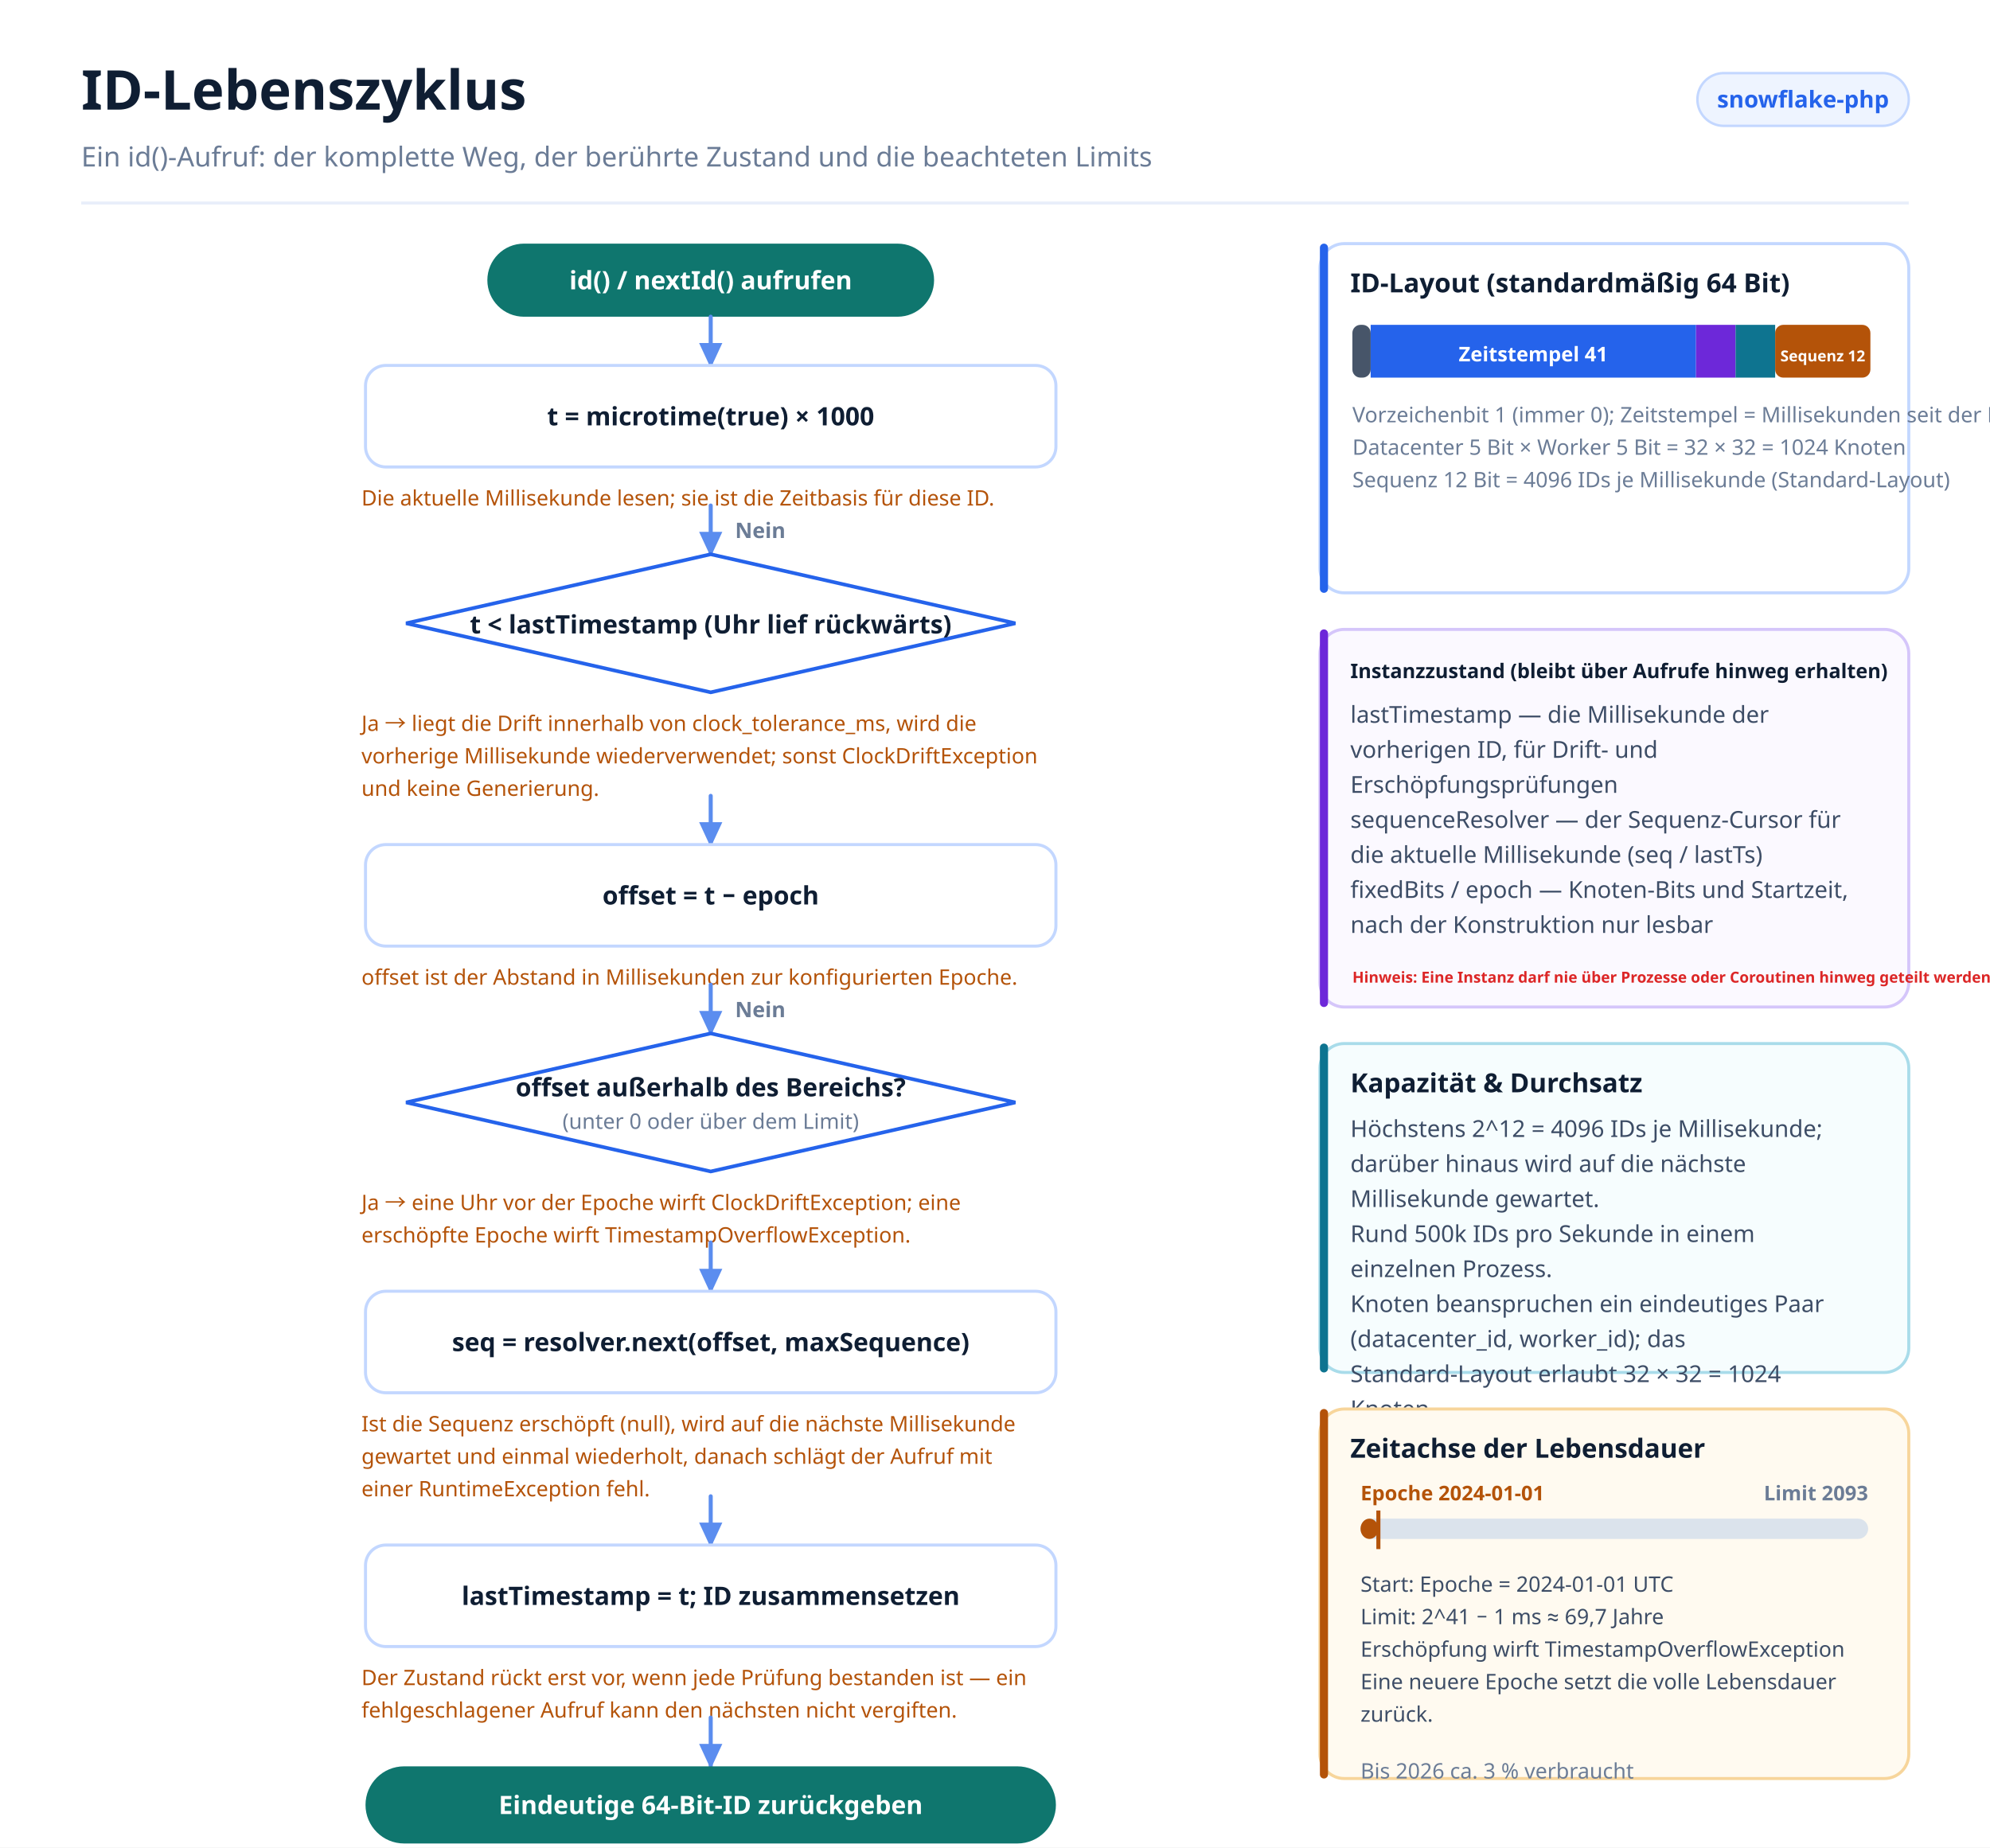
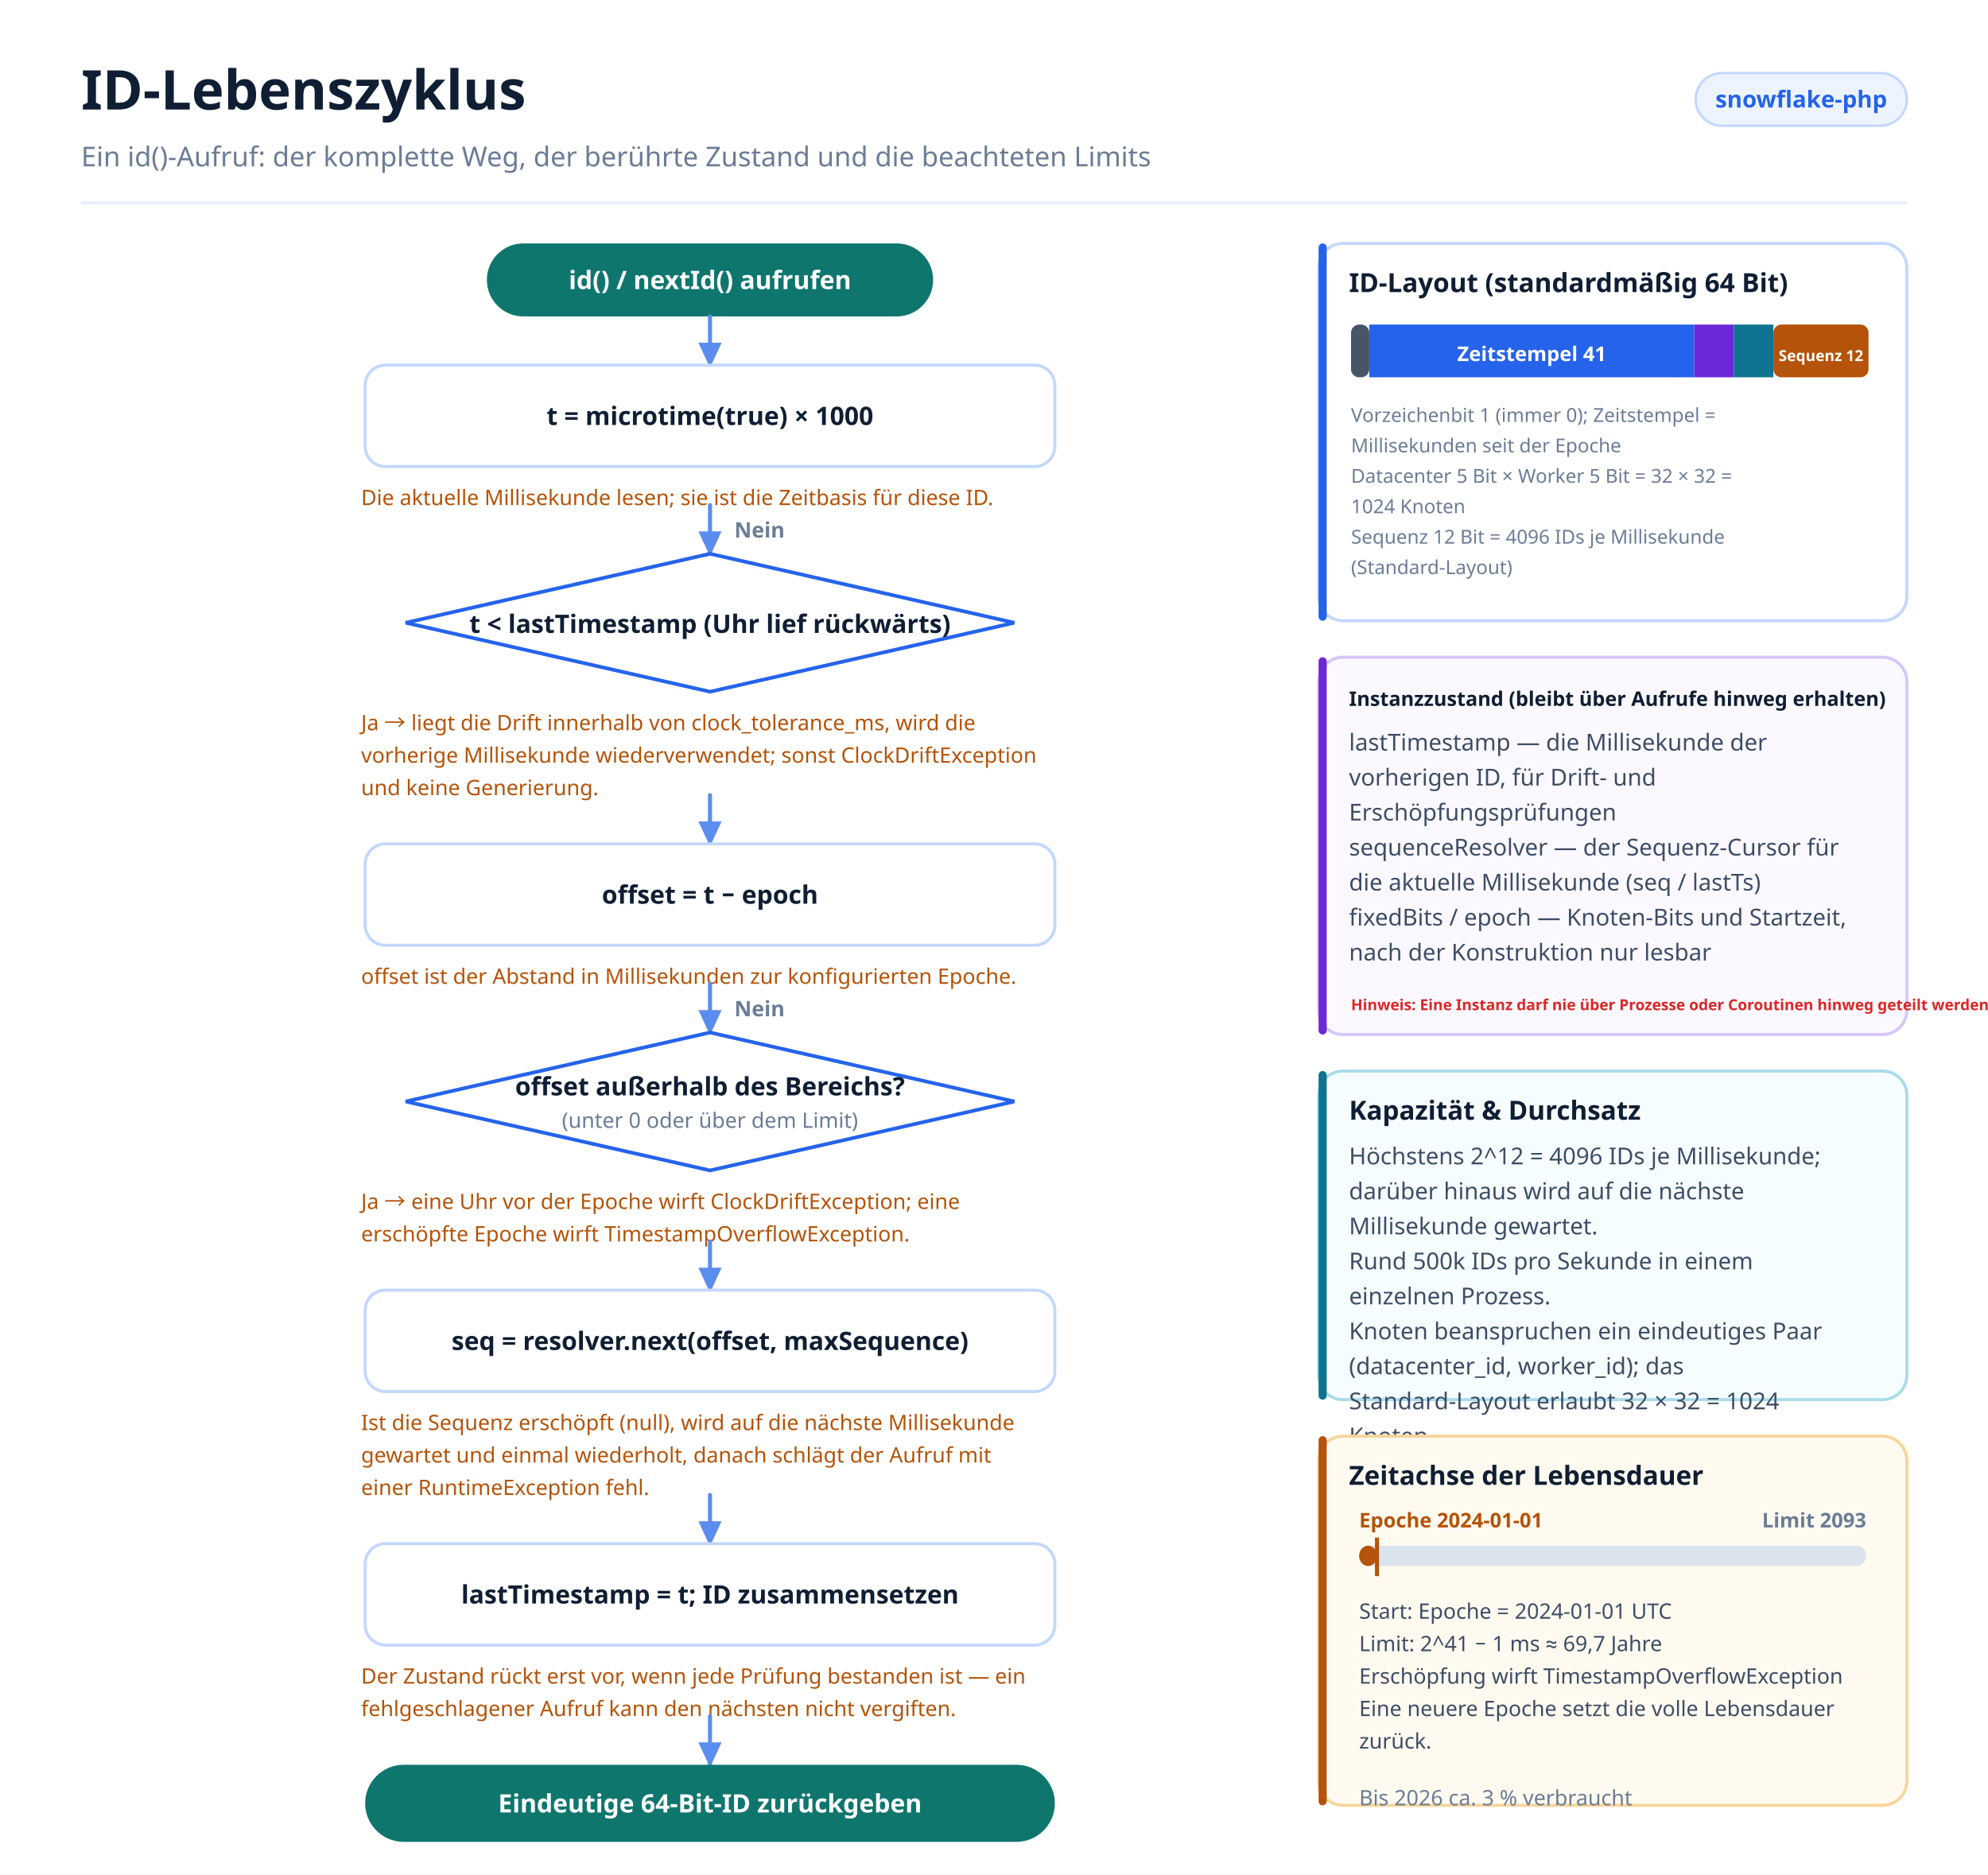
- <svg xmlns="http://www.w3.org/2000/svg" viewBox="0 0 980 910" width="980" height="910" role="img" font-family="-apple-system, BlinkMacSystemFont, 'Segoe UI', 'Noto Sans', 'PingFang SC', 'Hiragino Sans', 'Yu Gothic', 'Malgun Gothic', Roboto, 'Noto Sans CJK SC', 'Source Han Sans SC', 'Microsoft YaHei', 'Kohinoor Devanagari', 'Devanagari Sangam MN', 'Nirmala UI', 'Noto Sans Devanagari', 'Bangla MN', 'Bangla Sangam MN', 'Noto Sans Bengali', 'Geeza Pro', 'Noto Sans Arabic', Arial, sans-serif">
+ <svg xmlns="http://www.w3.org/2000/svg" viewBox="0 0 980 924" width="980" height="924" role="img" font-family="-apple-system, BlinkMacSystemFont, 'Segoe UI', 'Noto Sans', 'PingFang SC', 'Hiragino Sans', 'Yu Gothic', 'Malgun Gothic', Roboto, 'Noto Sans CJK SC', 'Source Han Sans SC', 'Microsoft YaHei', 'Kohinoor Devanagari', 'Devanagari Sangam MN', 'Nirmala UI', 'Noto Sans Devanagari', 'Bangla MN', 'Bangla Sangam MN', 'Noto Sans Bengali', 'Geeza Pro', 'Noto Sans Arabic', Arial, sans-serif">
  <defs>
    <marker id="mk-5b8def" viewBox="0 0 10 10" refX="8.5" refY="5" markerWidth="6.5" markerHeight="6.5" orient="auto">
      <path d="M0,0.6 L9.5,5 L0,9.4 z" fill="#5b8def" />
    </marker>
  </defs>
-   <rect width="980" height="910" fill="#ffffff" />
+   <rect width="980" height="924" fill="#ffffff" />
  <text x="40" y="54" font-size="27.0" fill="#0f1e33" font-weight="700">ID-Lebenszyklus</text>
  <text x="40" y="82" font-size="13.5" fill="#6b7c96" font-weight="400">Ein id()-Aufruf: der komplette Weg, der berührte Zustand und die beachteten Limits</text>
  <line x1="40.0" y1="100.0" x2="940.0" y2="100.0" stroke="#e8eefa" stroke-width="1.5" stroke-linecap="butt" />
  <rect x="835.9" y="36.0" width="104.1" height="26.0" rx="13" fill="#eef4ff" stroke="#c3d7ff" stroke-width="1.2" />
  <text x="887.937" y="53" font-size="11.5" fill="#2563eb" font-weight="600" text-anchor="middle">snowflake-php</text>
-   <rect x="650.0" y="120.0" width="290.0" height="172.0" rx="12" fill="#fff" stroke="#c3d7ff" stroke-width="1.5" />
-   <rect x="650.0" y="120.0" width="4.0" height="172.0" rx="2" fill="#2563eb" />
+   <rect x="650.0" y="120.0" width="290.0" height="186.0" rx="12" fill="#fff" stroke="#c3d7ff" stroke-width="1.5" />
+   <rect x="650.0" y="120.0" width="4.0" height="186.0" rx="2" fill="#2563eb" />
  <text x="665" y="144" font-size="13.0" fill="#0f1e33" font-weight="700">ID-Layout (standardmäßig 64 Bit)</text>
  <rect x="666.0" y="160.0" width="9.0" height="26.0" rx="4" fill="#475569" />
  <rect x="675.0" y="160.0" width="160.2" height="26.0" rx="0" fill="#2563eb" />
  <text x="755.078" y="178" font-size="10.0" fill="#fff" font-weight="600" text-anchor="middle">Zeitstempel 41</text>
  <rect x="835.2" y="160.0" width="19.5" height="26.0" rx="0" fill="#6d28d9" />
  <rect x="854.7" y="160.0" width="19.5" height="26.0" rx="0" fill="#0e7490" />
  <rect x="874.2" y="160.0" width="46.9" height="26.0" rx="4" fill="#b45309" />
  <text x="897.656" y="178" font-size="7.5" fill="#fff" font-weight="600" text-anchor="middle">Sequenz 12</text>
-   <text x="666" y="208" font-size="10.5" fill="#6b7c96" font-weight="400">Vorzeichenbit 1 (immer 0); Zeitstempel = Millisekunden seit der Epoche</text>
-   <text x="666" y="224" font-size="10.5" fill="#6b7c96" font-weight="400">Datacenter 5 Bit × Worker 5 Bit = 32 × 32 = 1024 Knoten</text>
-   <text x="666" y="240" font-size="10.5" fill="#6b7c96" font-weight="400">Sequenz 12 Bit = 4096 IDs je Millisekunde (Standard-Layout)</text>
-   <rect x="650.0" y="310.0" width="290.0" height="186.0" rx="12" fill="#fbf9ff" stroke="#d5c6fa" stroke-width="1.5" />
-   <rect x="650.0" y="310.0" width="4.0" height="186.0" rx="2" fill="#6d28d9" />
-   <text x="665" y="334" font-size="9.9" fill="#0f1e33" font-weight="700">Instanzzustand (bleibt über Aufrufe hinweg erhalten)</text>
-   <text x="665" y="356.0" font-size="11.5" fill="#3d4d66" font-weight="400">lastTimestamp — die Millisekunde der</text>
-   <text x="665" y="373.25" font-size="11.5" fill="#3d4d66" font-weight="400">vorherigen ID, für Drift- und</text>
-   <text x="665" y="390.5" font-size="11.5" fill="#3d4d66" font-weight="400">Erschöpfungsprüfungen</text>
-   <text x="665" y="407.75" font-size="11.5" fill="#3d4d66" font-weight="400">sequenceResolver — der Sequenz-Cursor für</text>
-   <text x="665" y="425.0" font-size="11.5" fill="#3d4d66" font-weight="400">die aktuelle Millisekunde (seq / lastTs)</text>
-   <text x="665" y="442.25" font-size="11.5" fill="#3d4d66" font-weight="400">fixedBits / epoch — Knoten-Bits und Startzeit,</text>
-   <text x="665" y="459.5" font-size="11.5" fill="#3d4d66" font-weight="400">nach der Konstruktion nur lesbar</text>
-   <text x="666" y="484" font-size="7.5" fill="#dc2626" font-weight="600">Hinweis: Eine Instanz darf nie über Prozesse oder Coroutinen hinweg geteilt werden</text>
-   <rect x="650.0" y="514.0" width="290.0" height="162.0" rx="12" fill="#f6fdfe" stroke="#a9dcea" stroke-width="1.5" />
-   <rect x="650.0" y="514.0" width="4.0" height="162.0" rx="2" fill="#0e7490" />
-   <text x="665" y="538" font-size="13.0" fill="#0f1e33" font-weight="700">Kapazität &amp; Durchsatz</text>
-   <text x="665" y="560.0" font-size="11.5" fill="#3d4d66" font-weight="400">Höchstens 2^12 = 4096 IDs je Millisekunde;</text>
-   <text x="665" y="577.25" font-size="11.5" fill="#3d4d66" font-weight="400">darüber hinaus wird auf die nächste</text>
-   <text x="665" y="594.5" font-size="11.5" fill="#3d4d66" font-weight="400">Millisekunde gewartet.</text>
-   <text x="665" y="611.75" font-size="11.5" fill="#3d4d66" font-weight="400">Rund 500k IDs pro Sekunde in einem</text>
-   <text x="665" y="629.0" font-size="11.5" fill="#3d4d66" font-weight="400">einzelnen Prozess.</text>
-   <text x="665" y="646.25" font-size="11.5" fill="#3d4d66" font-weight="400">Knoten beanspruchen ein eindeutiges Paar</text>
-   <text x="665" y="663.5" font-size="11.5" fill="#3d4d66" font-weight="400">(datacenter_id, worker_id); das</text>
-   <text x="665" y="680.75" font-size="11.5" fill="#3d4d66" font-weight="400">Standard-Layout erlaubt 32 × 32 = 1024</text>
-   <text x="665" y="698.0" font-size="11.5" fill="#3d4d66" font-weight="400">Knoten.</text>
-   <rect x="650.0" y="694.0" width="290.0" height="182.0" rx="12" fill="#fffaf0" stroke="#f7d59b" stroke-width="1.5" />
-   <rect x="650.0" y="694.0" width="4.0" height="182.0" rx="2" fill="#b45309" />
-   <text x="665" y="718" font-size="13.0" fill="#0f1e33" font-weight="700">Zeitachse der Lebensdauer</text>
-   <rect x="670.0" y="748.0" width="250.0" height="10.0" rx="5" fill="#dbe3ec" />
-   <rect x="670.0" y="748.0" width="8.8" height="10.0" rx="5" fill="#b45309" />
-   <line x1="678.8" y1="744.0" x2="678.8" y2="763.0" stroke="#b45309" stroke-width="2" stroke-linecap="butt" />
-   <text x="670" y="739" font-size="10.0" fill="#b45309" font-weight="600">Epoche 2024-01-01</text>
-   <text x="920" y="739" font-size="10.0" fill="#6b7c96" font-weight="600" text-anchor="end">Limit 2093</text>
-   <text x="670" y="784" font-size="10.5" fill="#3d4d66" font-weight="400">Start: Epoche = 2024-01-01 UTC</text>
-   <text x="670" y="800" font-size="10.5" fill="#3d4d66" font-weight="400">Limit: 2^41 − 1 ms ≈ 69,7 Jahre</text>
-   <text x="670" y="816" font-size="10.5" fill="#3d4d66" font-weight="400">Erschöpfung wirft TimestampOverflowException</text>
-   <text x="670" y="832" font-size="10.5" fill="#3d4d66" font-weight="400">Eine neuere Epoche setzt die volle Lebensdauer</text>
-   <text x="670" y="848" font-size="10.5" fill="#3d4d66" font-weight="400">zurück.</text>
-   <text x="670" y="876" font-size="10.5" fill="#3d4d66" text-anchor="start">
+   <text x="666" y="208" font-size="9.5" fill="#6b7c96" font-weight="400">Vorzeichenbit 1 (immer 0); Zeitstempel =</text>
+   <text x="666" y="223" font-size="9.5" fill="#6b7c96" font-weight="400">Millisekunden seit der Epoche</text>
+   <text x="666" y="238" font-size="9.5" fill="#6b7c96" font-weight="400">Datacenter 5 Bit × Worker 5 Bit = 32 × 32 =</text>
+   <text x="666" y="253" font-size="9.5" fill="#6b7c96" font-weight="400">1024 Knoten</text>
+   <text x="666" y="268" font-size="9.5" fill="#6b7c96" font-weight="400">Sequenz 12 Bit = 4096 IDs je Millisekunde</text>
+   <text x="666" y="283" font-size="9.5" fill="#6b7c96" font-weight="400">(Standard-Layout)</text>
+   <rect x="650.0" y="324.0" width="290.0" height="186.0" rx="12" fill="#fbf9ff" stroke="#d5c6fa" stroke-width="1.5" />
+   <rect x="650.0" y="324.0" width="4.0" height="186.0" rx="2" fill="#6d28d9" />
+   <text x="665" y="348" font-size="9.9" fill="#0f1e33" font-weight="700">Instanzzustand (bleibt über Aufrufe hinweg erhalten)</text>
+   <text x="665" y="370.0" font-size="11.5" fill="#3d4d66" font-weight="400">lastTimestamp — die Millisekunde der</text>
+   <text x="665" y="387.25" font-size="11.5" fill="#3d4d66" font-weight="400">vorherigen ID, für Drift- und</text>
+   <text x="665" y="404.5" font-size="11.5" fill="#3d4d66" font-weight="400">Erschöpfungsprüfungen</text>
+   <text x="665" y="421.75" font-size="11.5" fill="#3d4d66" font-weight="400">sequenceResolver — der Sequenz-Cursor für</text>
+   <text x="665" y="439.0" font-size="11.5" fill="#3d4d66" font-weight="400">die aktuelle Millisekunde (seq / lastTs)</text>
+   <text x="665" y="456.25" font-size="11.5" fill="#3d4d66" font-weight="400">fixedBits / epoch — Knoten-Bits und Startzeit,</text>
+   <text x="665" y="473.5" font-size="11.5" fill="#3d4d66" font-weight="400">nach der Konstruktion nur lesbar</text>
+   <text x="666" y="498" font-size="7.5" fill="#dc2626" font-weight="600">Hinweis: Eine Instanz darf nie über Prozesse oder Coroutinen hinweg geteilt werden</text>
+   <rect x="650.0" y="528.0" width="290.0" height="162.0" rx="12" fill="#f6fdfe" stroke="#a9dcea" stroke-width="1.5" />
+   <rect x="650.0" y="528.0" width="4.0" height="162.0" rx="2" fill="#0e7490" />
+   <text x="665" y="552" font-size="13.0" fill="#0f1e33" font-weight="700">Kapazität &amp; Durchsatz</text>
+   <text x="665" y="574.0" font-size="11.5" fill="#3d4d66" font-weight="400">Höchstens 2^12 = 4096 IDs je Millisekunde;</text>
+   <text x="665" y="591.25" font-size="11.5" fill="#3d4d66" font-weight="400">darüber hinaus wird auf die nächste</text>
+   <text x="665" y="608.5" font-size="11.5" fill="#3d4d66" font-weight="400">Millisekunde gewartet.</text>
+   <text x="665" y="625.75" font-size="11.5" fill="#3d4d66" font-weight="400">Rund 500k IDs pro Sekunde in einem</text>
+   <text x="665" y="643.0" font-size="11.5" fill="#3d4d66" font-weight="400">einzelnen Prozess.</text>
+   <text x="665" y="660.25" font-size="11.5" fill="#3d4d66" font-weight="400">Knoten beanspruchen ein eindeutiges Paar</text>
+   <text x="665" y="677.5" font-size="11.5" fill="#3d4d66" font-weight="400">(datacenter_id, worker_id); das</text>
+   <text x="665" y="694.75" font-size="11.5" fill="#3d4d66" font-weight="400">Standard-Layout erlaubt 32 × 32 = 1024</text>
+   <text x="665" y="712.0" font-size="11.5" fill="#3d4d66" font-weight="400">Knoten.</text>
+   <rect x="650.0" y="708.0" width="290.0" height="182.0" rx="12" fill="#fffaf0" stroke="#f7d59b" stroke-width="1.5" />
+   <rect x="650.0" y="708.0" width="4.0" height="182.0" rx="2" fill="#b45309" />
+   <text x="665" y="732" font-size="13.0" fill="#0f1e33" font-weight="700">Zeitachse der Lebensdauer</text>
+   <rect x="670.0" y="762.0" width="250.0" height="10.0" rx="5" fill="#dbe3ec" />
+   <rect x="670.0" y="762.0" width="8.8" height="10.0" rx="5" fill="#b45309" />
+   <line x1="678.8" y1="758.0" x2="678.8" y2="777.0" stroke="#b45309" stroke-width="2" stroke-linecap="butt" />
+   <text x="670" y="753" font-size="10.0" fill="#b45309" font-weight="600">Epoche 2024-01-01</text>
+   <text x="920" y="753" font-size="10.0" fill="#6b7c96" font-weight="600" text-anchor="end">Limit 2093</text>
+   <text x="670" y="798" font-size="10.5" fill="#3d4d66" font-weight="400">Start: Epoche = 2024-01-01 UTC</text>
+   <text x="670" y="814" font-size="10.5" fill="#3d4d66" font-weight="400">Limit: 2^41 − 1 ms ≈ 69,7 Jahre</text>
+   <text x="670" y="830" font-size="10.5" fill="#3d4d66" font-weight="400">Erschöpfung wirft TimestampOverflowException</text>
+   <text x="670" y="846" font-size="10.5" fill="#3d4d66" font-weight="400">Eine neuere Epoche setzt die volle Lebensdauer</text>
+   <text x="670" y="862" font-size="10.5" fill="#3d4d66" font-weight="400">zurück.</text>
+   <text x="670" y="890" font-size="10.5" fill="#3d4d66" text-anchor="start">
    <tspan fill="#6b7c96" font-weight="400">Bis 2026 ca. 3 % verbraucht</tspan>
  </text>
  <rect x="240.0" y="120.0" width="220.0" height="36.0" rx="18.0" fill="#0f766e" />
  <text x="350.0" y="142.5" font-size="12.5" fill="#fff" font-weight="600" text-anchor="middle">id() / nextId() aufrufen</text>
  <path d="M350.0,156.0 L350.0,180.0" fill="none" stroke="#5b8def" stroke-width="2" stroke-linecap="round" marker-end="url(#mk-5b8def)" />
  <rect x="180.0" y="180.0" width="340.0" height="50.0" rx="10" fill="#fff" stroke="#c3d7ff" stroke-width="1.5" />
  <text x="350" y="209.5" font-size="12.5" fill="#0f1e33" font-weight="600" text-anchor="middle">t = microtime(true) × 1000</text>
  <text x="178" y="249" font-size="10.5" fill="#b45309" font-weight="400">Die aktuelle Millisekunde lesen; sie ist die Zeitbasis für diese ID.</text>
  <path d="M350.0,249.0 L350.0,273.0" fill="none" stroke="#5b8def" stroke-width="2" stroke-linecap="round" marker-end="url(#mk-5b8def)" />
  <text x="362" y="265.0" font-size="10.5" fill="#6b7c96" font-weight="600">Nein</text>
  <polygon points="350,273.0 500.0,307.0 350,341.0 200.0,307.0" fill="#fff" stroke="#2563eb" stroke-width="1.8" />
  <text x="350" y="312.0" font-size="12.5" fill="#0f1e33" font-weight="600" text-anchor="middle">t &lt; lastTimestamp (Uhr lief rückwärts)</text>
  <text x="178" y="360" font-size="10.5" fill="#b45309" font-weight="400">Ja → liegt die Drift innerhalb von clock_tolerance_ms, wird die</text>
  <text x="178" y="376" font-size="10.5" fill="#b45309" font-weight="400">vorherige Millisekunde wiederverwendet; sonst ClockDriftException</text>
  <text x="178" y="392" font-size="10.5" fill="#b45309" font-weight="400">und keine Generierung.</text>
  <path d="M350.0,392.0 L350.0,416.0" fill="none" stroke="#5b8def" stroke-width="2" stroke-linecap="round" marker-end="url(#mk-5b8def)" />
  <rect x="180.0" y="416.0" width="340.0" height="50.0" rx="10" fill="#fff" stroke="#c3d7ff" stroke-width="1.5" />
  <text x="350" y="445.5" font-size="12.5" fill="#0f1e33" font-weight="600" text-anchor="middle">offset = t − epoch</text>
  <text x="178" y="485" font-size="10.5" fill="#b45309" font-weight="400">offset ist der Abstand in Millisekunden zur konfigurierten Epoche.</text>
  <path d="M350.0,485.0 L350.0,509.0" fill="none" stroke="#5b8def" stroke-width="2" stroke-linecap="round" marker-end="url(#mk-5b8def)" />
  <text x="362" y="501.0" font-size="10.5" fill="#6b7c96" font-weight="600">Nein</text>
  <polygon points="350,509.0 500.0,543.0 350,577.0 200.0,543.0" fill="#fff" stroke="#2563eb" stroke-width="1.8" />
  <text x="350" y="540.0" font-size="12.5" fill="#0f1e33" font-weight="600" text-anchor="middle">offset außerhalb des Bereichs?</text>
  <text x="350" y="556.0" font-size="10.5" fill="#6b7c96" font-weight="400" text-anchor="middle">(unter 0 oder über dem Limit)</text>
  <text x="178" y="596" font-size="10.5" fill="#b45309" font-weight="400">Ja → eine Uhr vor der Epoche wirft ClockDriftException; eine</text>
  <text x="178" y="612" font-size="10.5" fill="#b45309" font-weight="400">erschöpfte Epoche wirft TimestampOverflowException.</text>
  <path d="M350.0,612.0 L350.0,636.0" fill="none" stroke="#5b8def" stroke-width="2" stroke-linecap="round" marker-end="url(#mk-5b8def)" />
  <rect x="180.0" y="636.0" width="340.0" height="50.0" rx="10" fill="#fff" stroke="#c3d7ff" stroke-width="1.5" />
  <text x="350" y="665.5" font-size="12.5" fill="#0f1e33" font-weight="600" text-anchor="middle">seq = resolver.next(offset, maxSequence)</text>
  <text x="178" y="705" font-size="10.5" fill="#b45309" font-weight="400">Ist die Sequenz erschöpft (null), wird auf die nächste Millisekunde</text>
  <text x="178" y="721" font-size="10.5" fill="#b45309" font-weight="400">gewartet und einmal wiederholt, danach schlägt der Aufruf mit</text>
  <text x="178" y="737" font-size="10.5" fill="#b45309" font-weight="400">einer RuntimeException fehl.</text>
  <path d="M350.0,737.0 L350.0,761.0" fill="none" stroke="#5b8def" stroke-width="2" stroke-linecap="round" marker-end="url(#mk-5b8def)" />
  <rect x="180.0" y="761.0" width="340.0" height="50.0" rx="10" fill="#fff" stroke="#c3d7ff" stroke-width="1.5" />
  <text x="350" y="790.5" font-size="12.5" fill="#0f1e33" font-weight="600" text-anchor="middle">lastTimestamp = t; ID zusammensetzen</text>
  <text x="178" y="830" font-size="10.5" fill="#b45309" font-weight="400">Der Zustand rückt erst vor, wenn jede Prüfung bestanden ist — ein</text>
  <text x="178" y="846" font-size="10.5" fill="#b45309" font-weight="400">fehlgeschlagener Aufruf kann den nächsten nicht vergiften.</text>
  <path d="M350.0,846.0 L350.0,870.0" fill="none" stroke="#5b8def" stroke-width="2" stroke-linecap="round" marker-end="url(#mk-5b8def)" />
  <rect x="180.0" y="870.0" width="340.0" height="38.0" rx="19.0" fill="#0f766e" />
  <text x="350.0" y="893.5" font-size="12.5" fill="#fff" font-weight="600" text-anchor="middle">Eindeutige 64-Bit-ID zurückgeben</text>
</svg>
